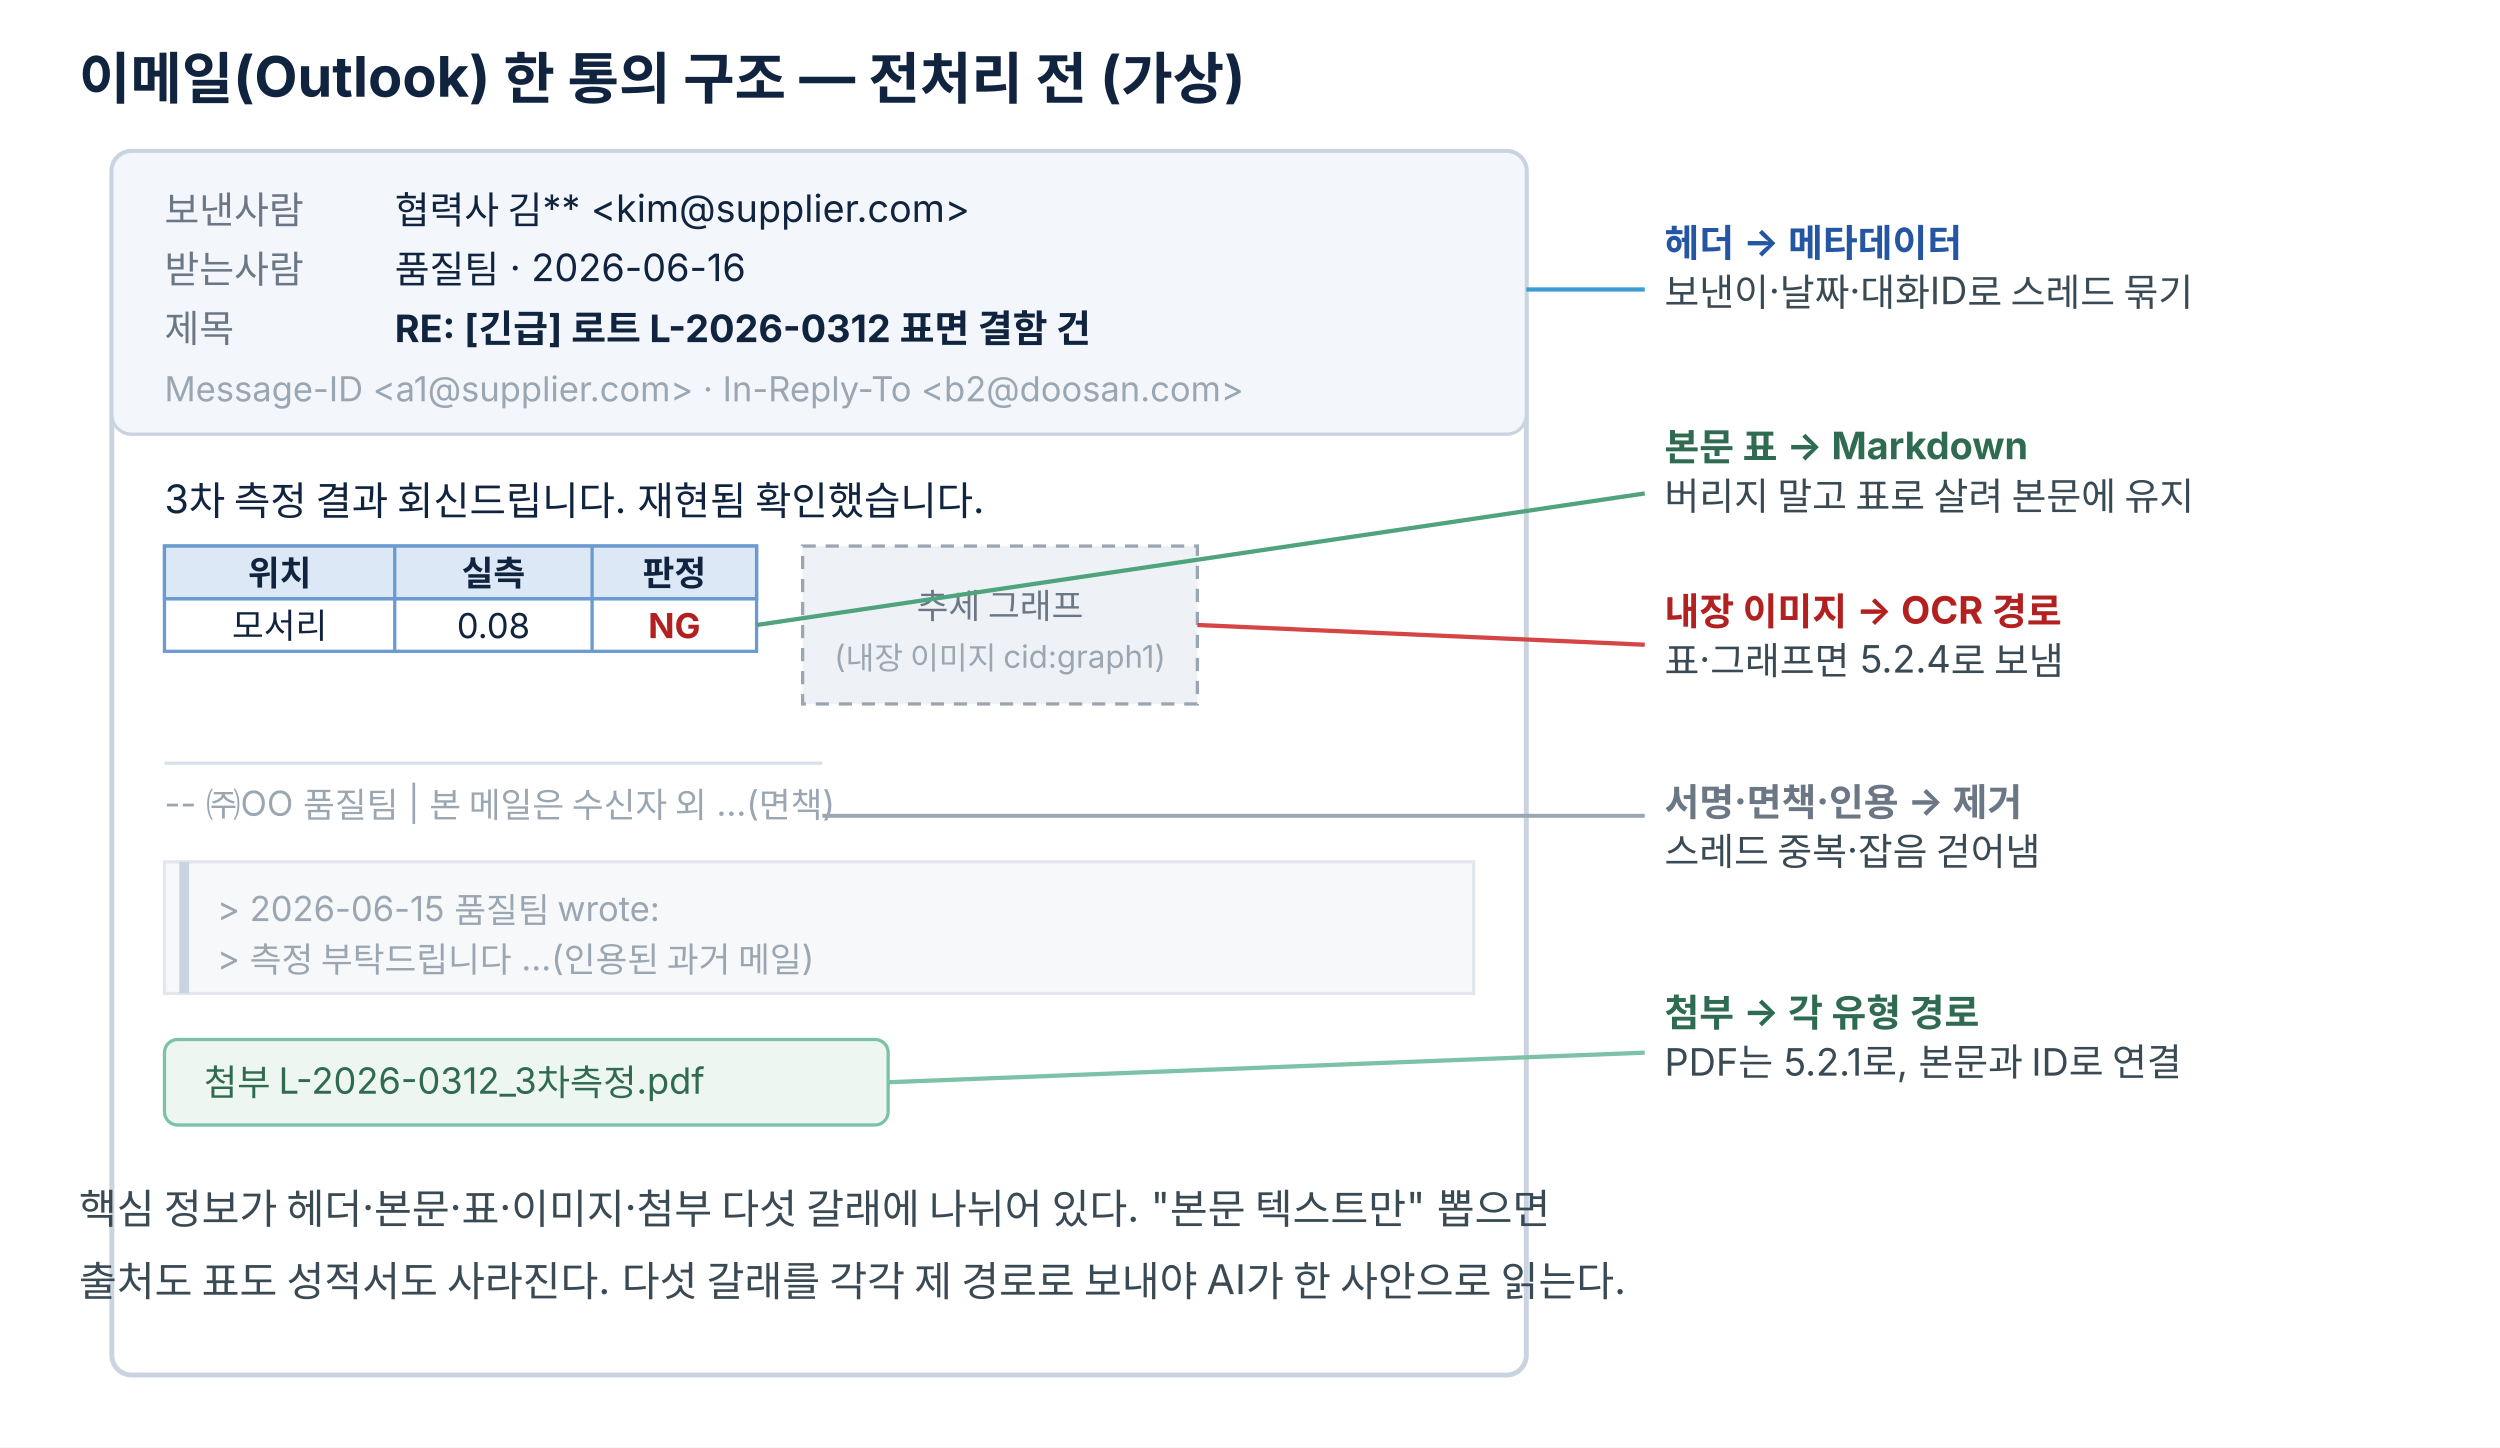
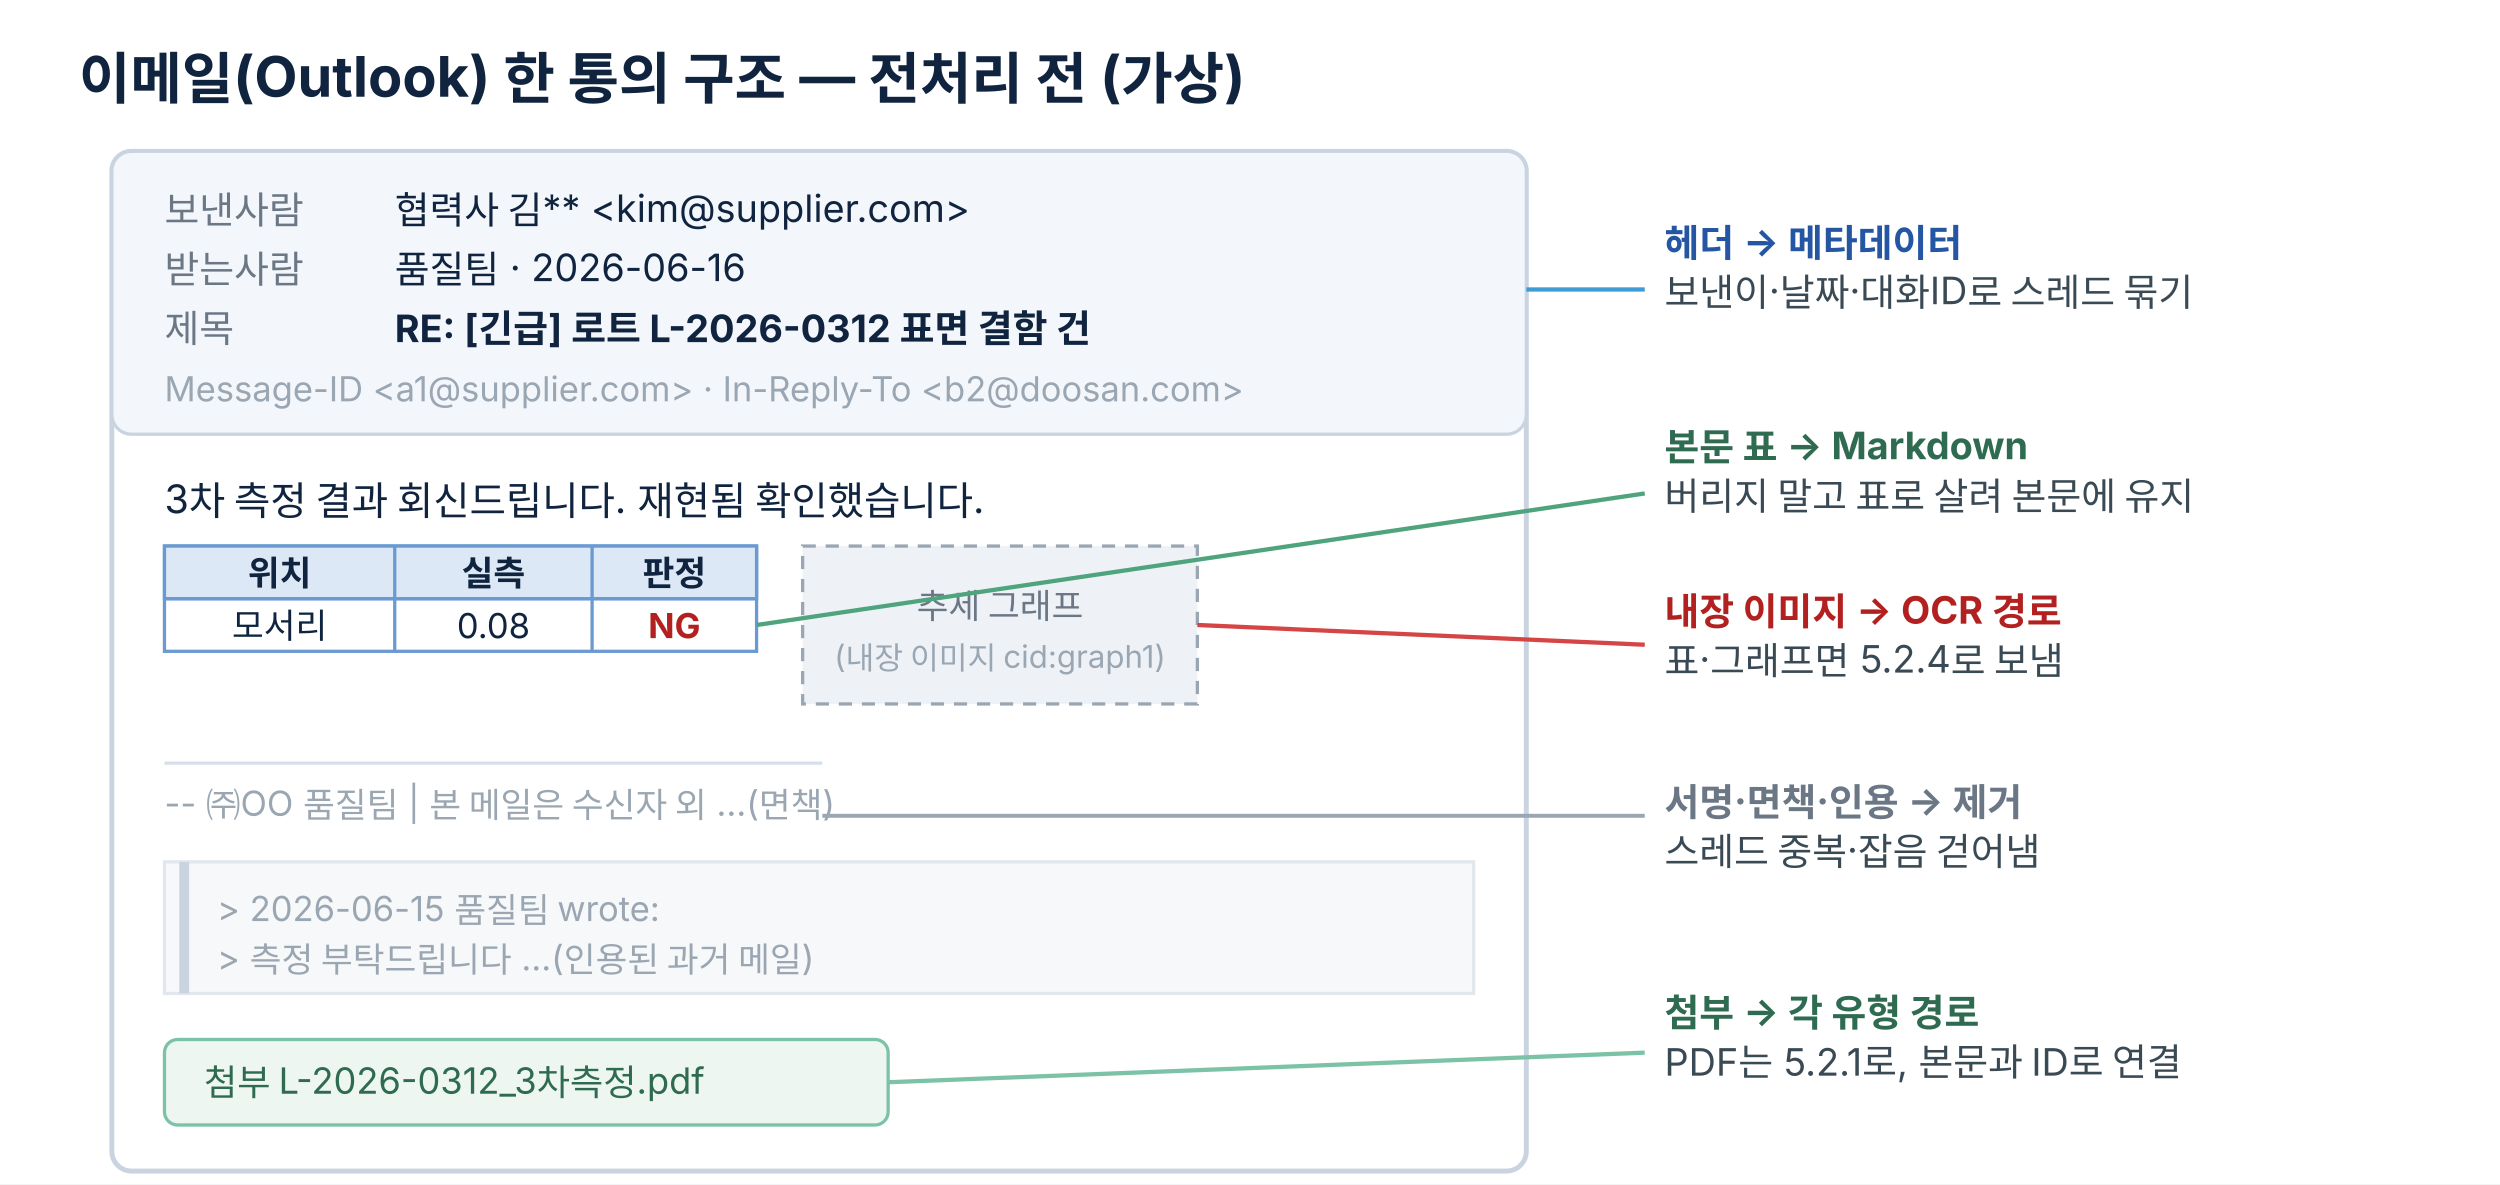
- <svg xmlns="http://www.w3.org/2000/svg" viewBox="0 0 760 440" font-family="-apple-system, 'Malgun Gothic', 'Apple SD Gothic Neo', sans-serif">
-   <rect width="760" height="440" fill="#ffffff" />
+ <svg xmlns="http://www.w3.org/2000/svg" viewBox="0 0 760 360" font-family="-apple-system, 'Malgun Gothic', 'Apple SD Gothic Neo', sans-serif">
+   <rect width="760" height="360" fill="#ffffff" />
  <text x="24" y="30" font-size="17" font-weight="700" fill="#10243f">이메일(Outlook) 한 통의 구조 — 전처리 전 (가상)</text>
-   <rect x="34" y="46" width="430" height="372" rx="6" fill="#ffffff" stroke="#c9d4e0" stroke-width="1.5" />
+   <rect x="34" y="46" width="430" height="310" rx="6" fill="#ffffff" stroke="#c9d4e0" stroke-width="1.5" />
  <rect x="34" y="46" width="430" height="86" rx="6" fill="#f3f7fc" stroke="#c9d4e0" />
  <g font-size="11.5">
    <text x="50" y="68" fill="#6b7785">보낸사람</text>
    <text x="120" y="68" fill="#10243f">협력사 김** &lt;kim@supplier.com&gt;</text>
    <text x="50" y="86" fill="#6b7785">받는사람</text>
    <text x="120" y="86" fill="#10243f">품질팀 · 2026-06-16</text>
    <text x="50" y="104" fill="#6b7785">제목</text>
    <text x="120" y="104" fill="#10243f" font-weight="700">RE: [긴급] 로트 L-2026-0312 표면 결함 건</text>
    <text x="50" y="122" fill="#9aa6b2" font-size="10.5">Message-ID &lt;a1@supplier.com&gt; · In-Reply-To &lt;b2@doosan.com&gt;</text>
  </g>
  <text x="50" y="156" font-size="12" fill="#10243f">3차 측정 결과 회신드립니다. 재현됨 확인했습니다.</text>
  <g font-size="10.5" fill="#10243f" text-anchor="middle">
    <rect x="50" y="166" width="180" height="32" fill="#fff" stroke="#6B9AD1" />
    <rect x="50" y="166" width="180" height="16" fill="#DCE8F5" stroke="#6B9AD1" />
    <line x1="120" y1="166" x2="120" y2="198" stroke="#6B9AD1" />
    <line x1="180" y1="166" x2="180" y2="198" stroke="#6B9AD1" />
    <line x1="50" y1="182" x2="230" y2="182" stroke="#6B9AD1" />
    <text x="85" y="178" font-weight="700">위치</text>
    <text x="150" y="178" font-weight="700">실측</text>
    <text x="205" y="178" font-weight="700">판정</text>
    <text x="85" y="194">모서리</text>
    <text x="150" y="194">0.08</text>
    <text x="205" y="194" fill="#b32020" font-weight="700">NG</text>
  </g>
  <rect x="244" y="166" width="120" height="48" fill="#eef2f7" stroke="#9aa6b2" stroke-dasharray="4 3" />
  <text x="304" y="188" font-size="10.5" fill="#6b7785" text-anchor="middle">추세 그래프</text>
  <text x="304" y="203" font-size="9.5" fill="#9aa6b2" text-anchor="middle">(내장 이미지 cid:graph1)</text>
  <line x1="50" y1="232" x2="250" y2="232" stroke="#d7e0ea" />
  <text x="50" y="248" font-size="10.5" fill="#9aa6b2">-- ㈜OO 품질팀 | 본 메일은 수신자 외 …(면책)</text>
  <rect x="50" y="262" width="398" height="40" fill="#f7f8fa" stroke="#e2e7ee" />
  <line x1="56" y1="262" x2="56" y2="302" stroke="#c9d4e0" stroke-width="3" />
  <text x="66" y="280" font-size="10.5" fill="#9aa6b2">&gt; 2026-06-15 품질팀 wrote:</text>
  <text x="66" y="295" font-size="10.5" fill="#9aa6b2">&gt; 측정 부탁드립니다 …(인용된 과거 메일)</text>
  <rect x="50" y="316" width="220" height="26" rx="4" fill="#eef6f1" stroke="#7CC2A7" />
  <text x="62" y="333" font-size="11" fill="#2f6b50">첨부  L-2026-0312_3차측정.pdf</text>
  <g font-size="11.5">
    <line x1="464" y1="88" x2="500" y2="88" stroke="#3F9BD4" stroke-width="1.3" />
    <text x="506" y="78" fill="#2456A4" font-weight="700">헤더 → 메타데이터</text>
    <text x="506" y="93" fill="#3a4a55">보낸이·날짜·대화ID로 스레드 묶기</text>
    <line x1="230" y1="190" x2="500" y2="150" stroke="#4FA47D" stroke-width="1.3" />
    <text x="506" y="140" fill="#2f6b50" font-weight="700">본문 표 → Markdown</text>
    <text x="506" y="155" fill="#3a4a55">버리지 말고 표로 살려 본문에 유지</text>
    <line x1="364" y1="190" x2="500" y2="196" stroke="#d64545" stroke-width="1.3" />
    <text x="506" y="190" fill="#b32020" font-weight="700">내장 이미지 → OCR 경로</text>
    <text x="506" y="205" fill="#3a4a55">표·그래프면 5.2.4로 보냄</text>
    <line x1="250" y1="248" x2="500" y2="248" stroke="#9aa6b2" stroke-width="1.2" />
    <text x="506" y="248" fill="#6b7785" font-weight="700">서명·면책·인용 → 제거</text>
    <text x="506" y="263" fill="#3a4a55">스레드 중복·잡음 걷어냄</text>
    <line x1="270" y1="329" x2="500" y2="320" stroke="#7CC2A7" stroke-width="1.3" />
    <text x="506" y="312" fill="#2f6b50" font-weight="700">첨부 → 각 유형 경로</text>
    <text x="506" y="327" fill="#3a4a55">PDF는 5.2.1로, 본문과 ID로 연결</text>
  </g>
-   <text x="24" y="372" font-size="12.5" fill="#3a4a55">핵심 정보가 헤더·본문·표·이미지·첨부 다섯 갈래에 나뉘어 있다. "본문 텍스트만" 뽑으면</text>
-   <text x="24" y="394" font-size="12.5" fill="#3a4a55">출처도 표도 성적서도 사라진다. 다섯 갈래를 각각 제 경로로 보내야 AI가 한 사안으로 읽는다.</text>
</svg>
